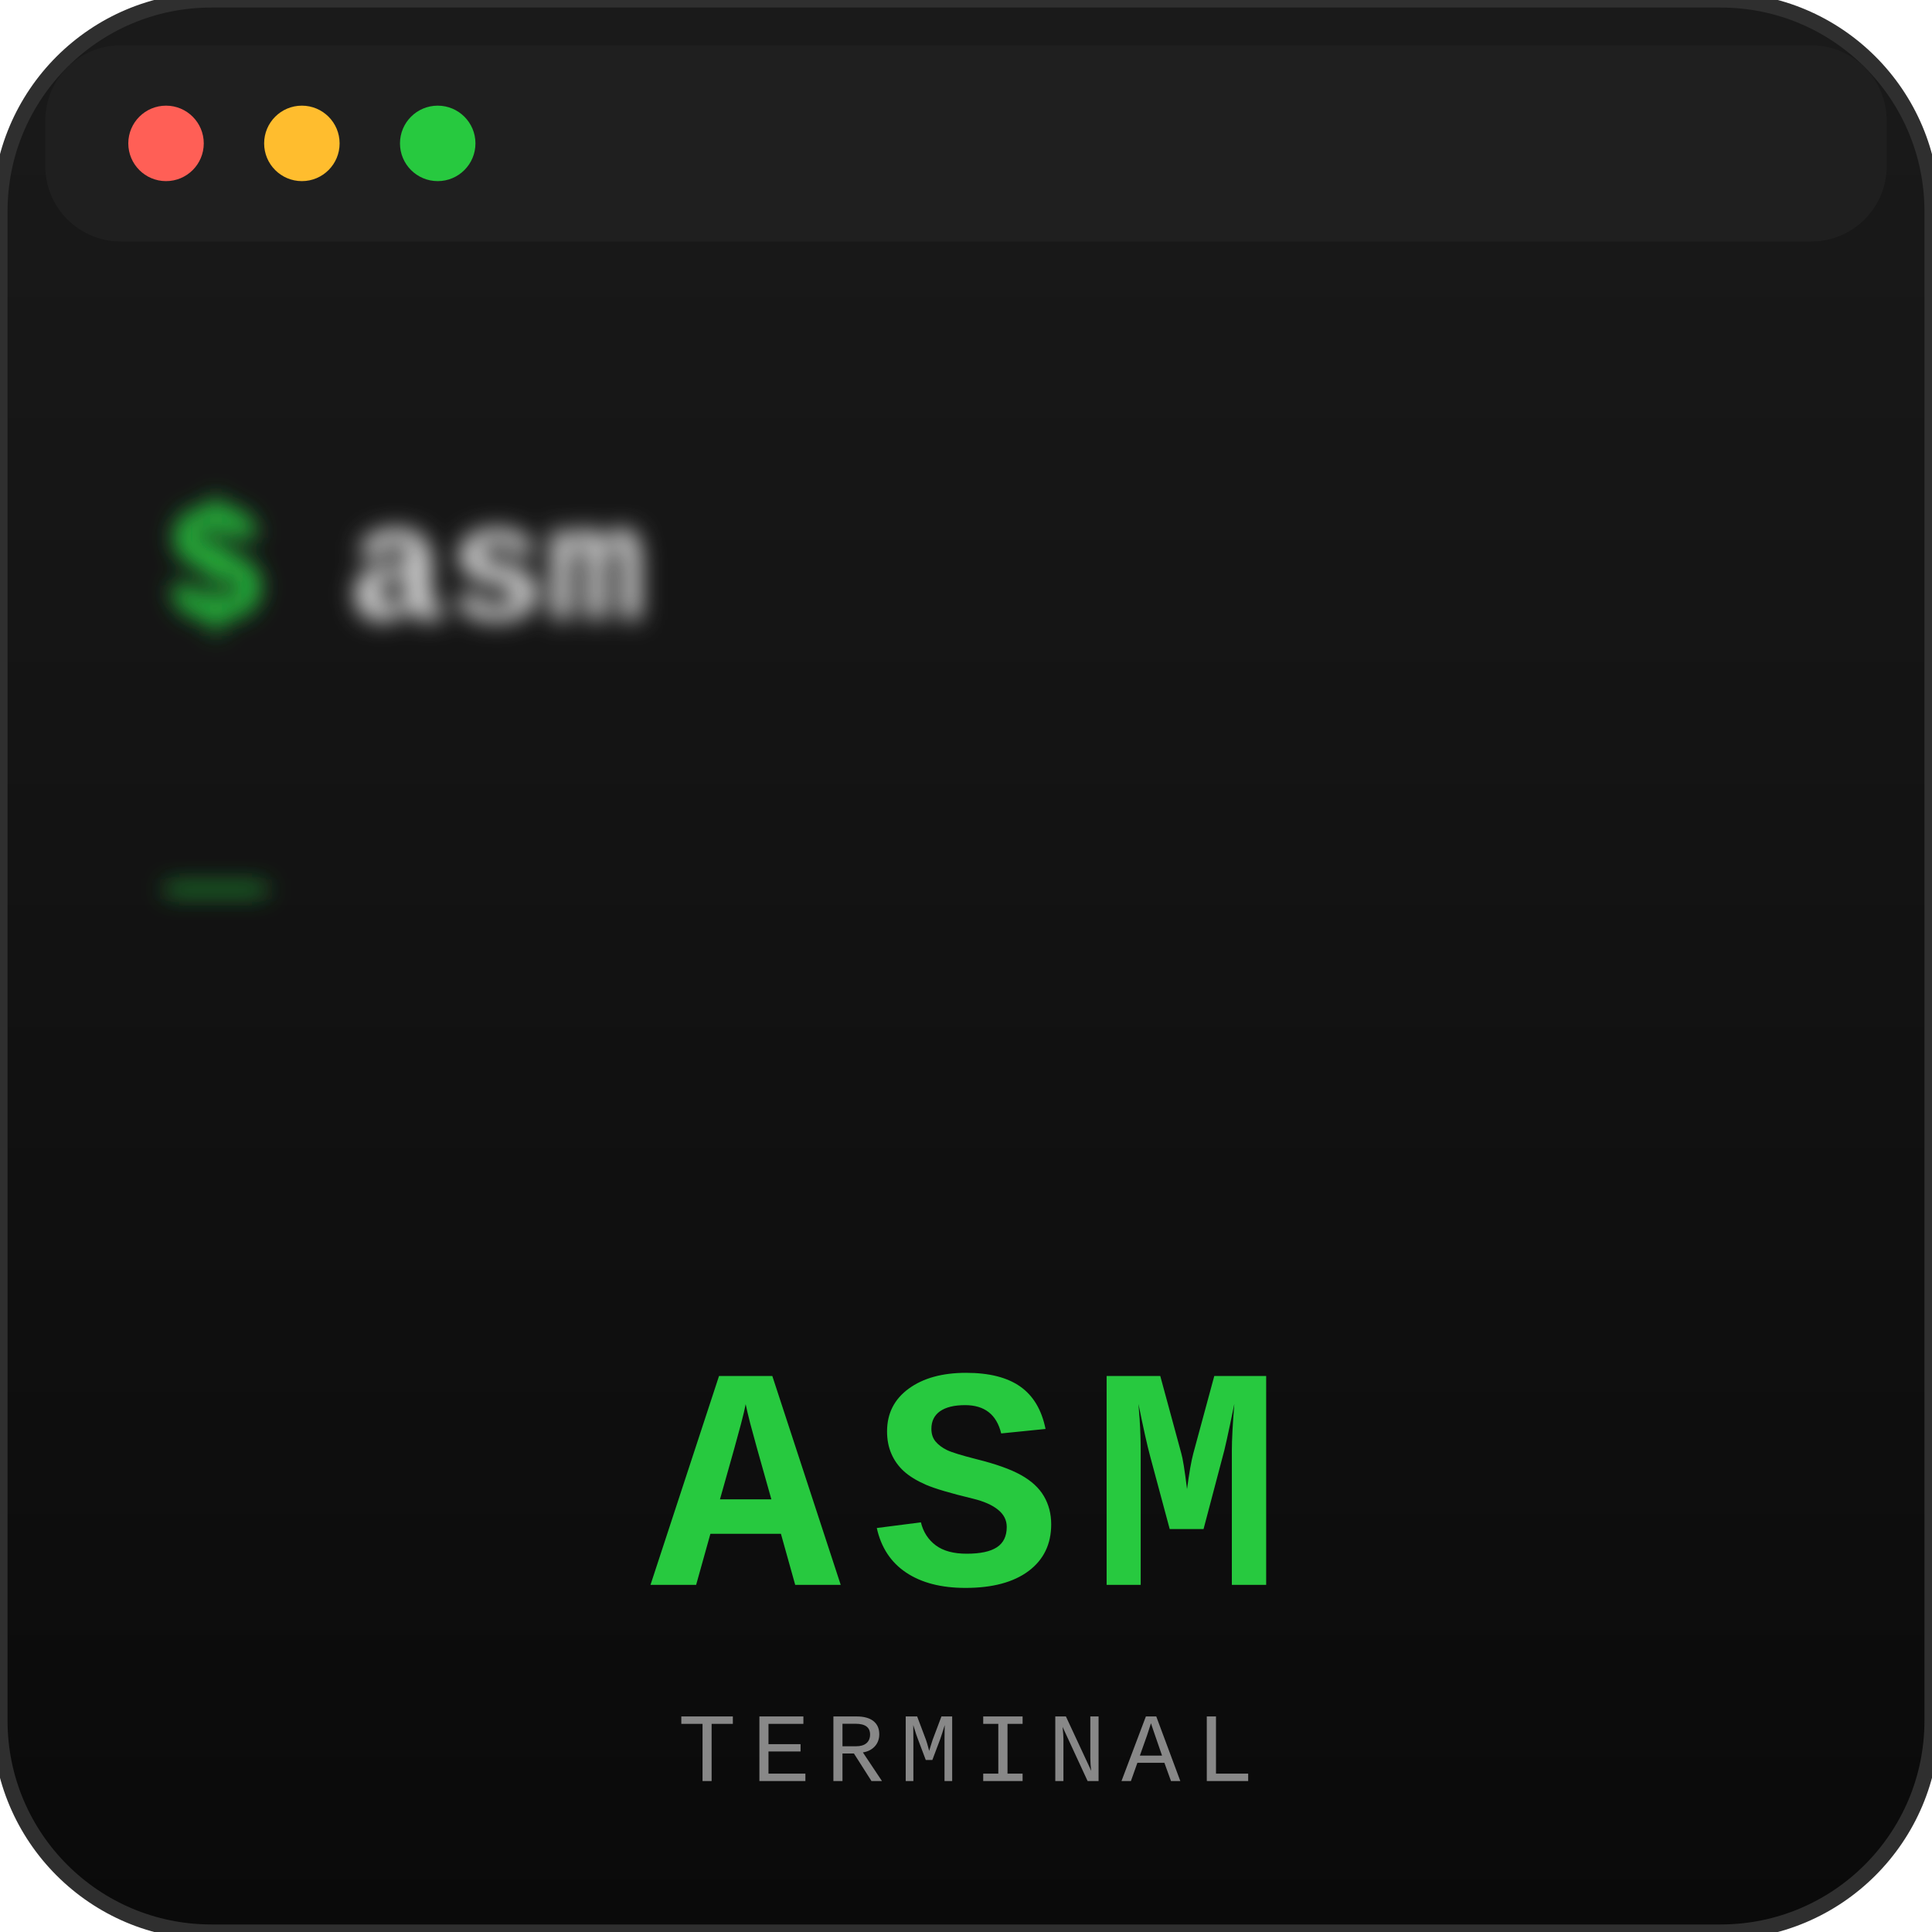
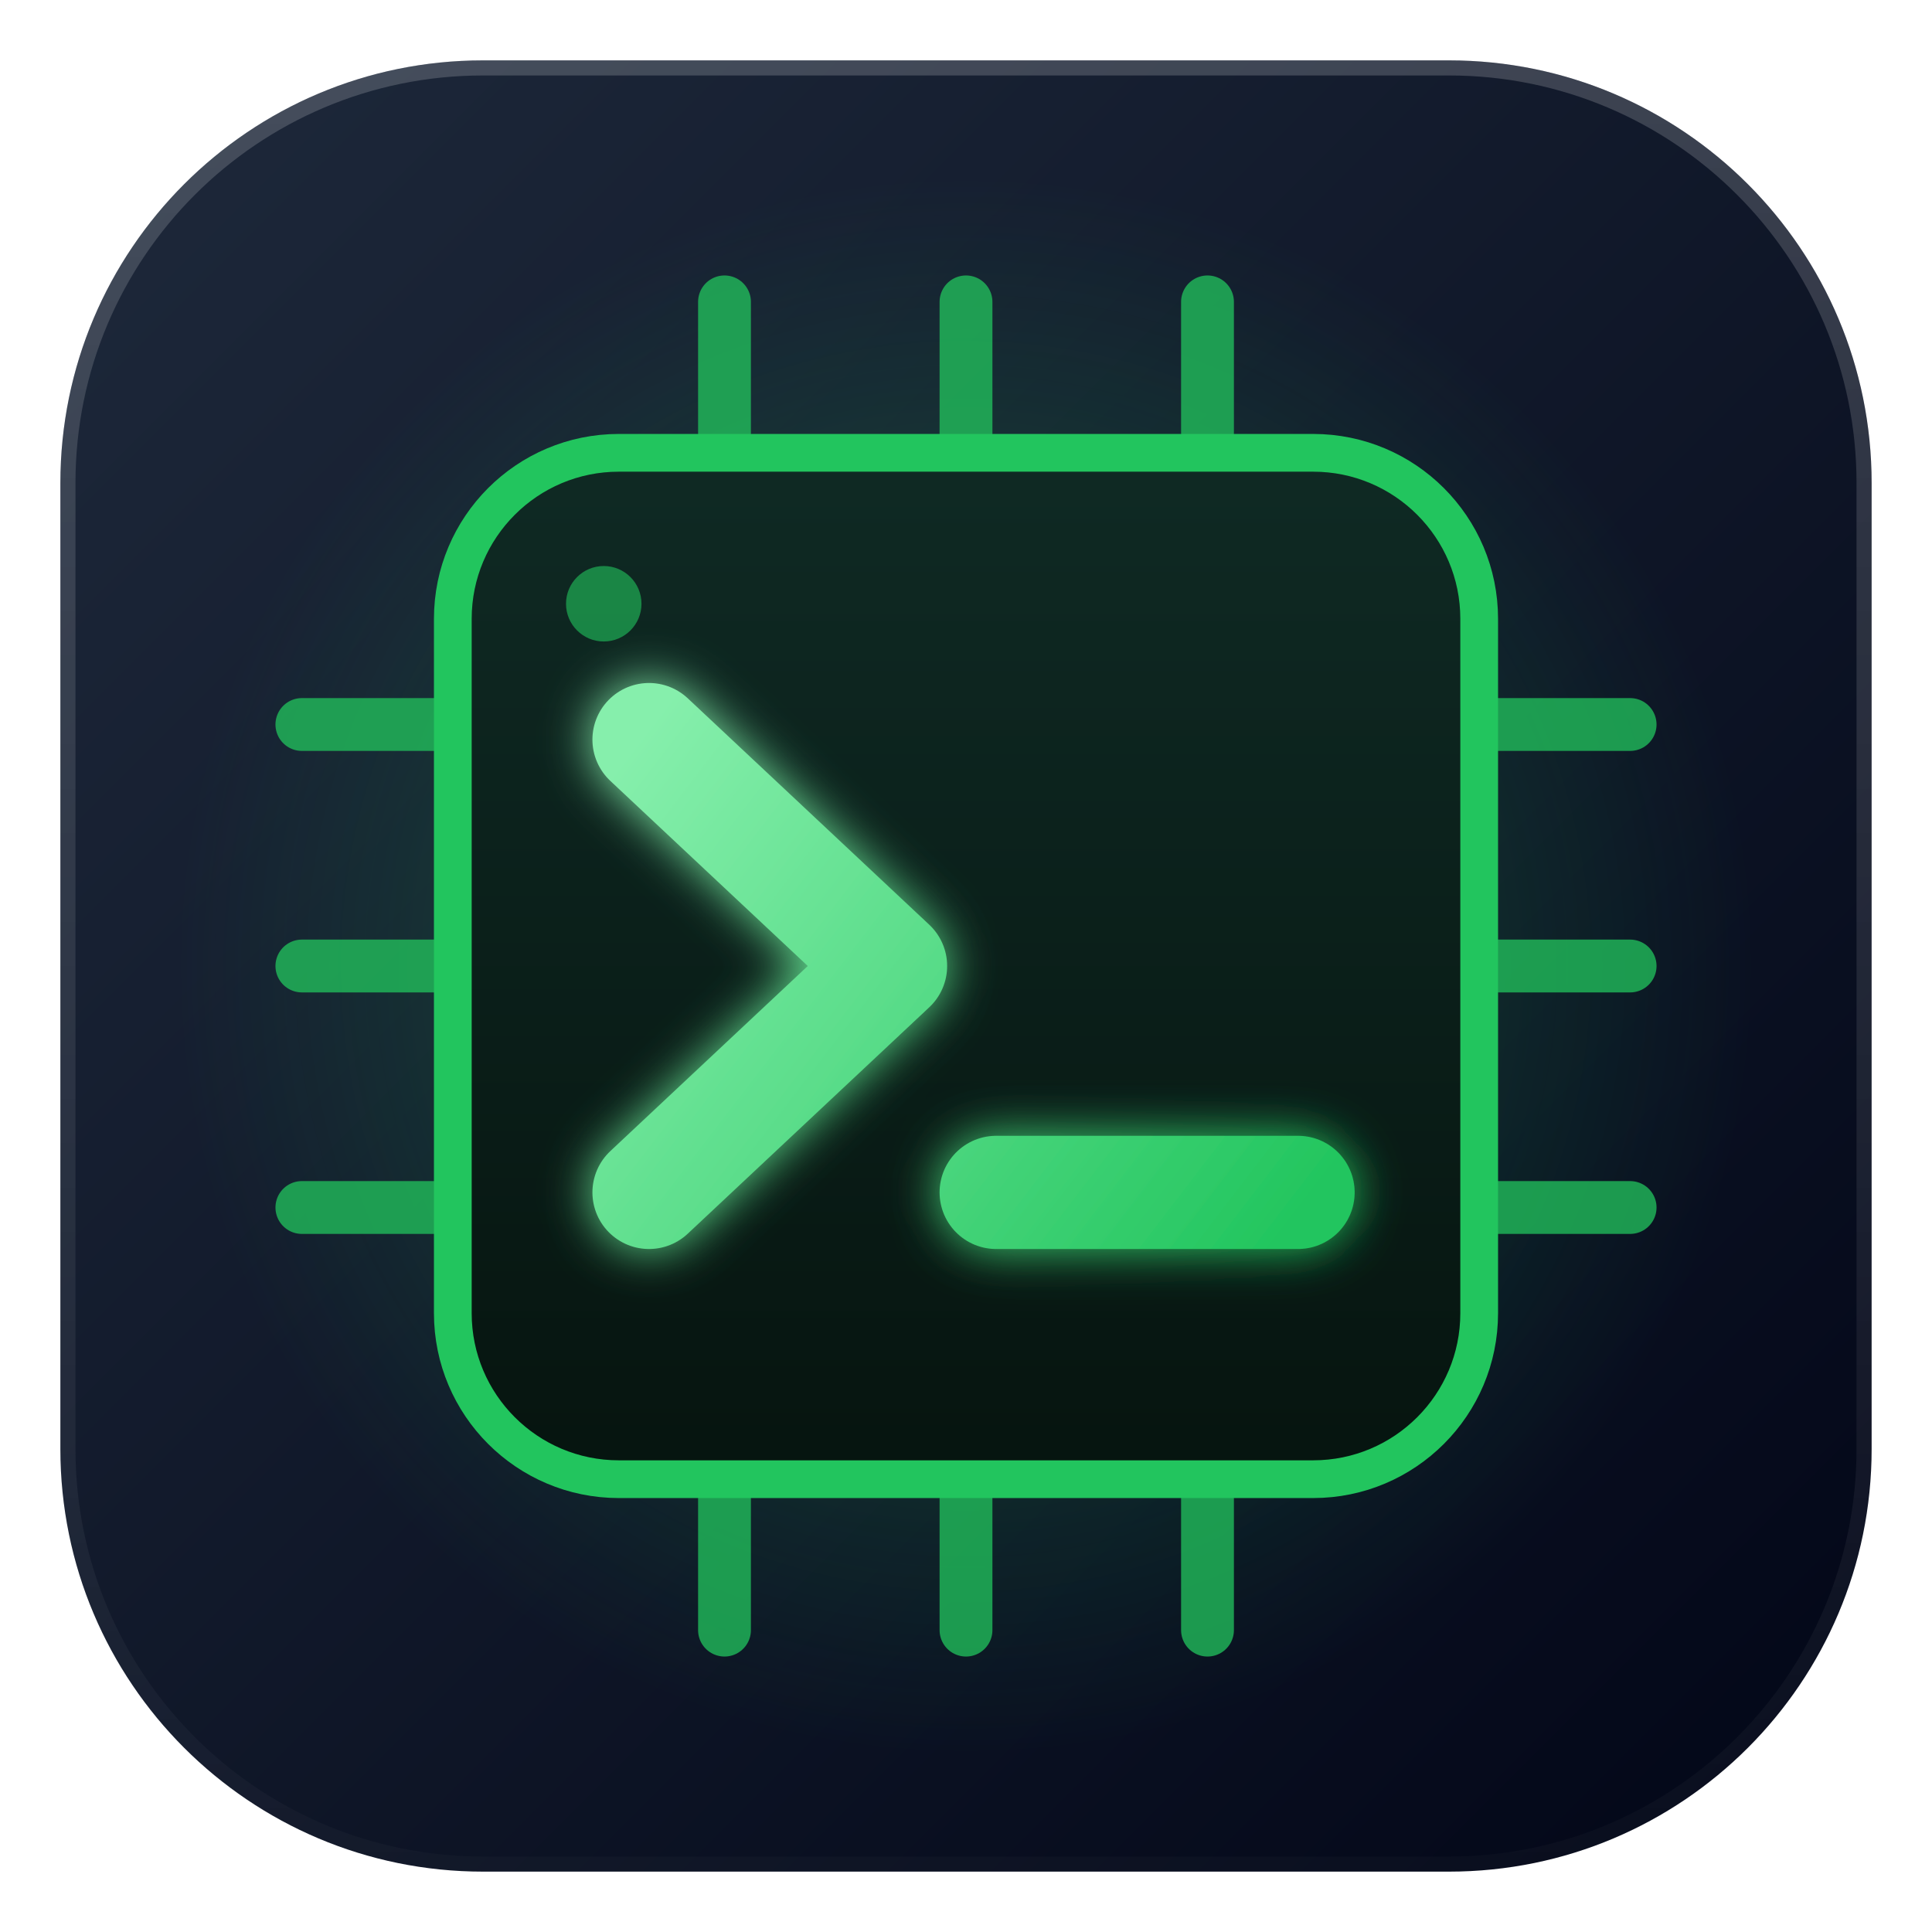
<svg xmlns="http://www.w3.org/2000/svg" width="256" height="256" viewBox="0 0 256 256">
  <defs>
-     <linearGradient id="bg" x1="0" y1="0" x2="0" y2="1">
-       <stop offset="0%" stop-color="#1a1a1a" />
-       <stop offset="100%" stop-color="#0a0a0a" />
+     <linearGradient id="bg" x1="0" y1="0" x2="1" y2="1">
+       <stop offset="0" stop-color="#1e293b" />
+       <stop offset="1" stop-color="#020617" />
    </linearGradient>
-     <filter id="glow">
-       <feGaussianBlur stdDeviation="1.5" />
+     <linearGradient id="rim" x1="0" y1="0" x2="0" y2="1">
+       <stop offset="0" stop-color="#ffffff" stop-opacity="0.18" />
+       <stop offset="1" stop-color="#ffffff" stop-opacity="0.02" />
+     </linearGradient>
+     <linearGradient id="chip" x1="0" y1="0" x2="0" y2="1">
+       <stop offset="0" stop-color="#0f2a24" />
+       <stop offset="1" stop-color="#06140f" />
+     </linearGradient>
+     <linearGradient id="neon" gradientUnits="userSpaceOnUse" x1="86" y1="96" x2="172" y2="162">
+       <stop offset="0" stop-color="#86efac" />
+       <stop offset="1" stop-color="#22c55e" />
+     </linearGradient>
+     <radialGradient id="halo" cx="0.5" cy="0.5" r="0.5">
+       <stop offset="0" stop-color="#22c55e" stop-opacity="0.35" />
+       <stop offset="1" stop-color="#22c55e" stop-opacity="0" />
+     </radialGradient>
+     <filter id="glow" x="-30%" y="-30%" width="160%" height="160%">
+       <feGaussianBlur stdDeviation="3.2" result="b" />
+       <feMerge>
+         <feMergeNode in="b" />
+         <feMergeNode in="SourceGraphic" />
+       </feMerge>
    </filter>
  </defs>
-   <rect width="256" height="256" rx="28" ry="28" fill="url(#bg)" stroke="#2f2f2f" stroke-width="2" />
-   <rect x="6" y="6" width="244" height="26" rx="10" ry="10" fill="#1f1f1f" />
-   <circle cx="22" cy="19" r="5" fill="#ff5f56" />
-   <circle cx="40" cy="19" r="5" fill="#ffbd2e" />
-   <circle cx="58" cy="19" r="5" fill="#27c93f" />
-   <g font-family="'Fira Code', 'Courier New', monospace" font-size="22" font-weight="bold" filter="url(#glow)">
-     <text x="22" y="82" fill="#27c93f">$</text>
-     <text x="46" y="82" fill="#e0e0e0">asm</text>
-     <text x="22" y="116" fill="#27c93f">_</text>
+   <rect x="8" y="8" width="240" height="240" rx="56" fill="url(#bg)" />
+   <rect x="9" y="9" width="238" height="238" rx="55" fill="none" stroke="url(#rim)" stroke-width="2" />
+   <circle cx="128" cy="128" r="104" fill="url(#halo)" />
+   <g stroke="#22c55e" stroke-opacity="0.75" stroke-width="7" stroke-linecap="round">
+     <path d="M96 40v20M128 40v20M160 40v20" />
+     <path d="M96 196v20M128 196v20M160 196v20" />
+     <path d="M40 96h20M40 128h20M40 160h20" />
+     <path d="M196 96h20M196 128h20M196 160h20" />
  </g>
-   <text x="128" y="210" font-family="'Fira Code', 'Courier New', monospace" font-size="42" font-weight="900" fill="#27c93f" text-anchor="middle" letter-spacing="4">ASM</text>
-   <text x="128" y="236" font-family="'Fira Code', 'Courier New', monospace" font-size="13" fill="#888" text-anchor="middle" letter-spacing="2">TERMINAL</text>
+   <rect x="60" y="60" width="136" height="136" rx="22" fill="url(#chip)" stroke="#22c55e" stroke-width="5" />
+   <circle cx="80" cy="80" r="5" fill="#22c55e" fill-opacity="0.6" />
+   <g filter="url(#glow)" fill="none" stroke="url(#neon)" stroke-width="15" stroke-linecap="round" stroke-linejoin="round">
+     <path d="M86 98l32 30-32 30" />
+     <path d="M132 158h40" />
+   </g>
</svg>
